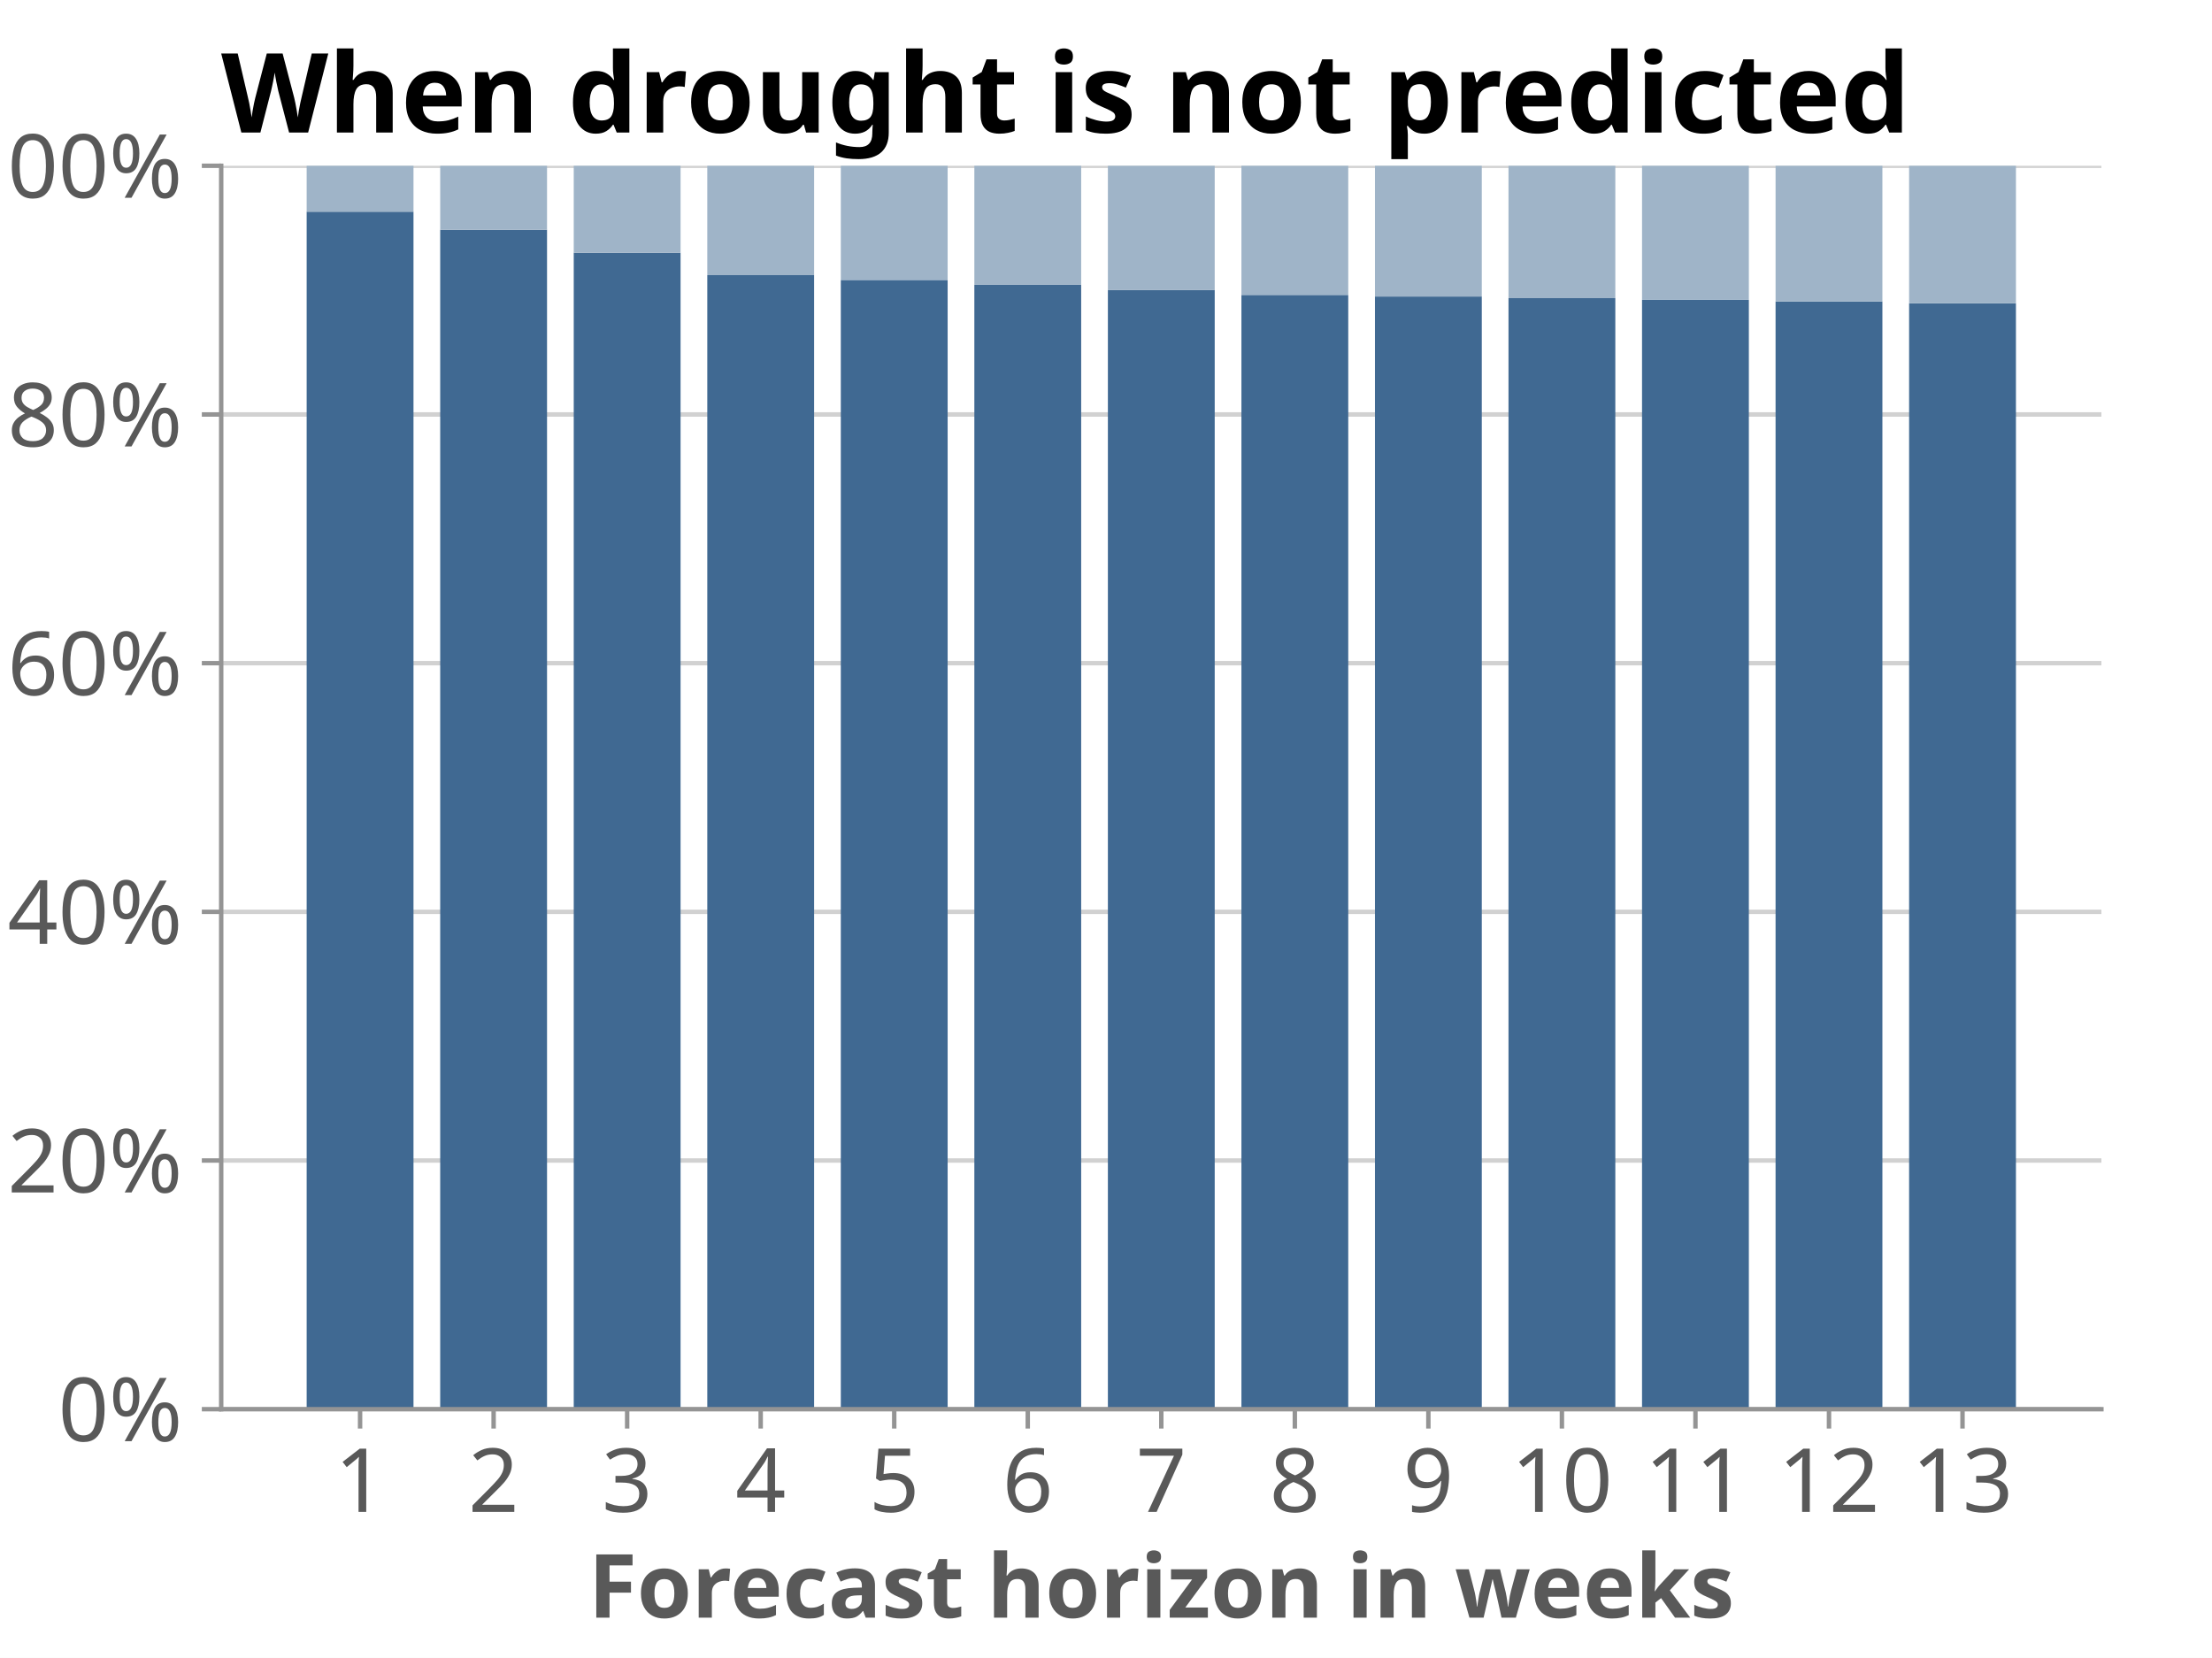
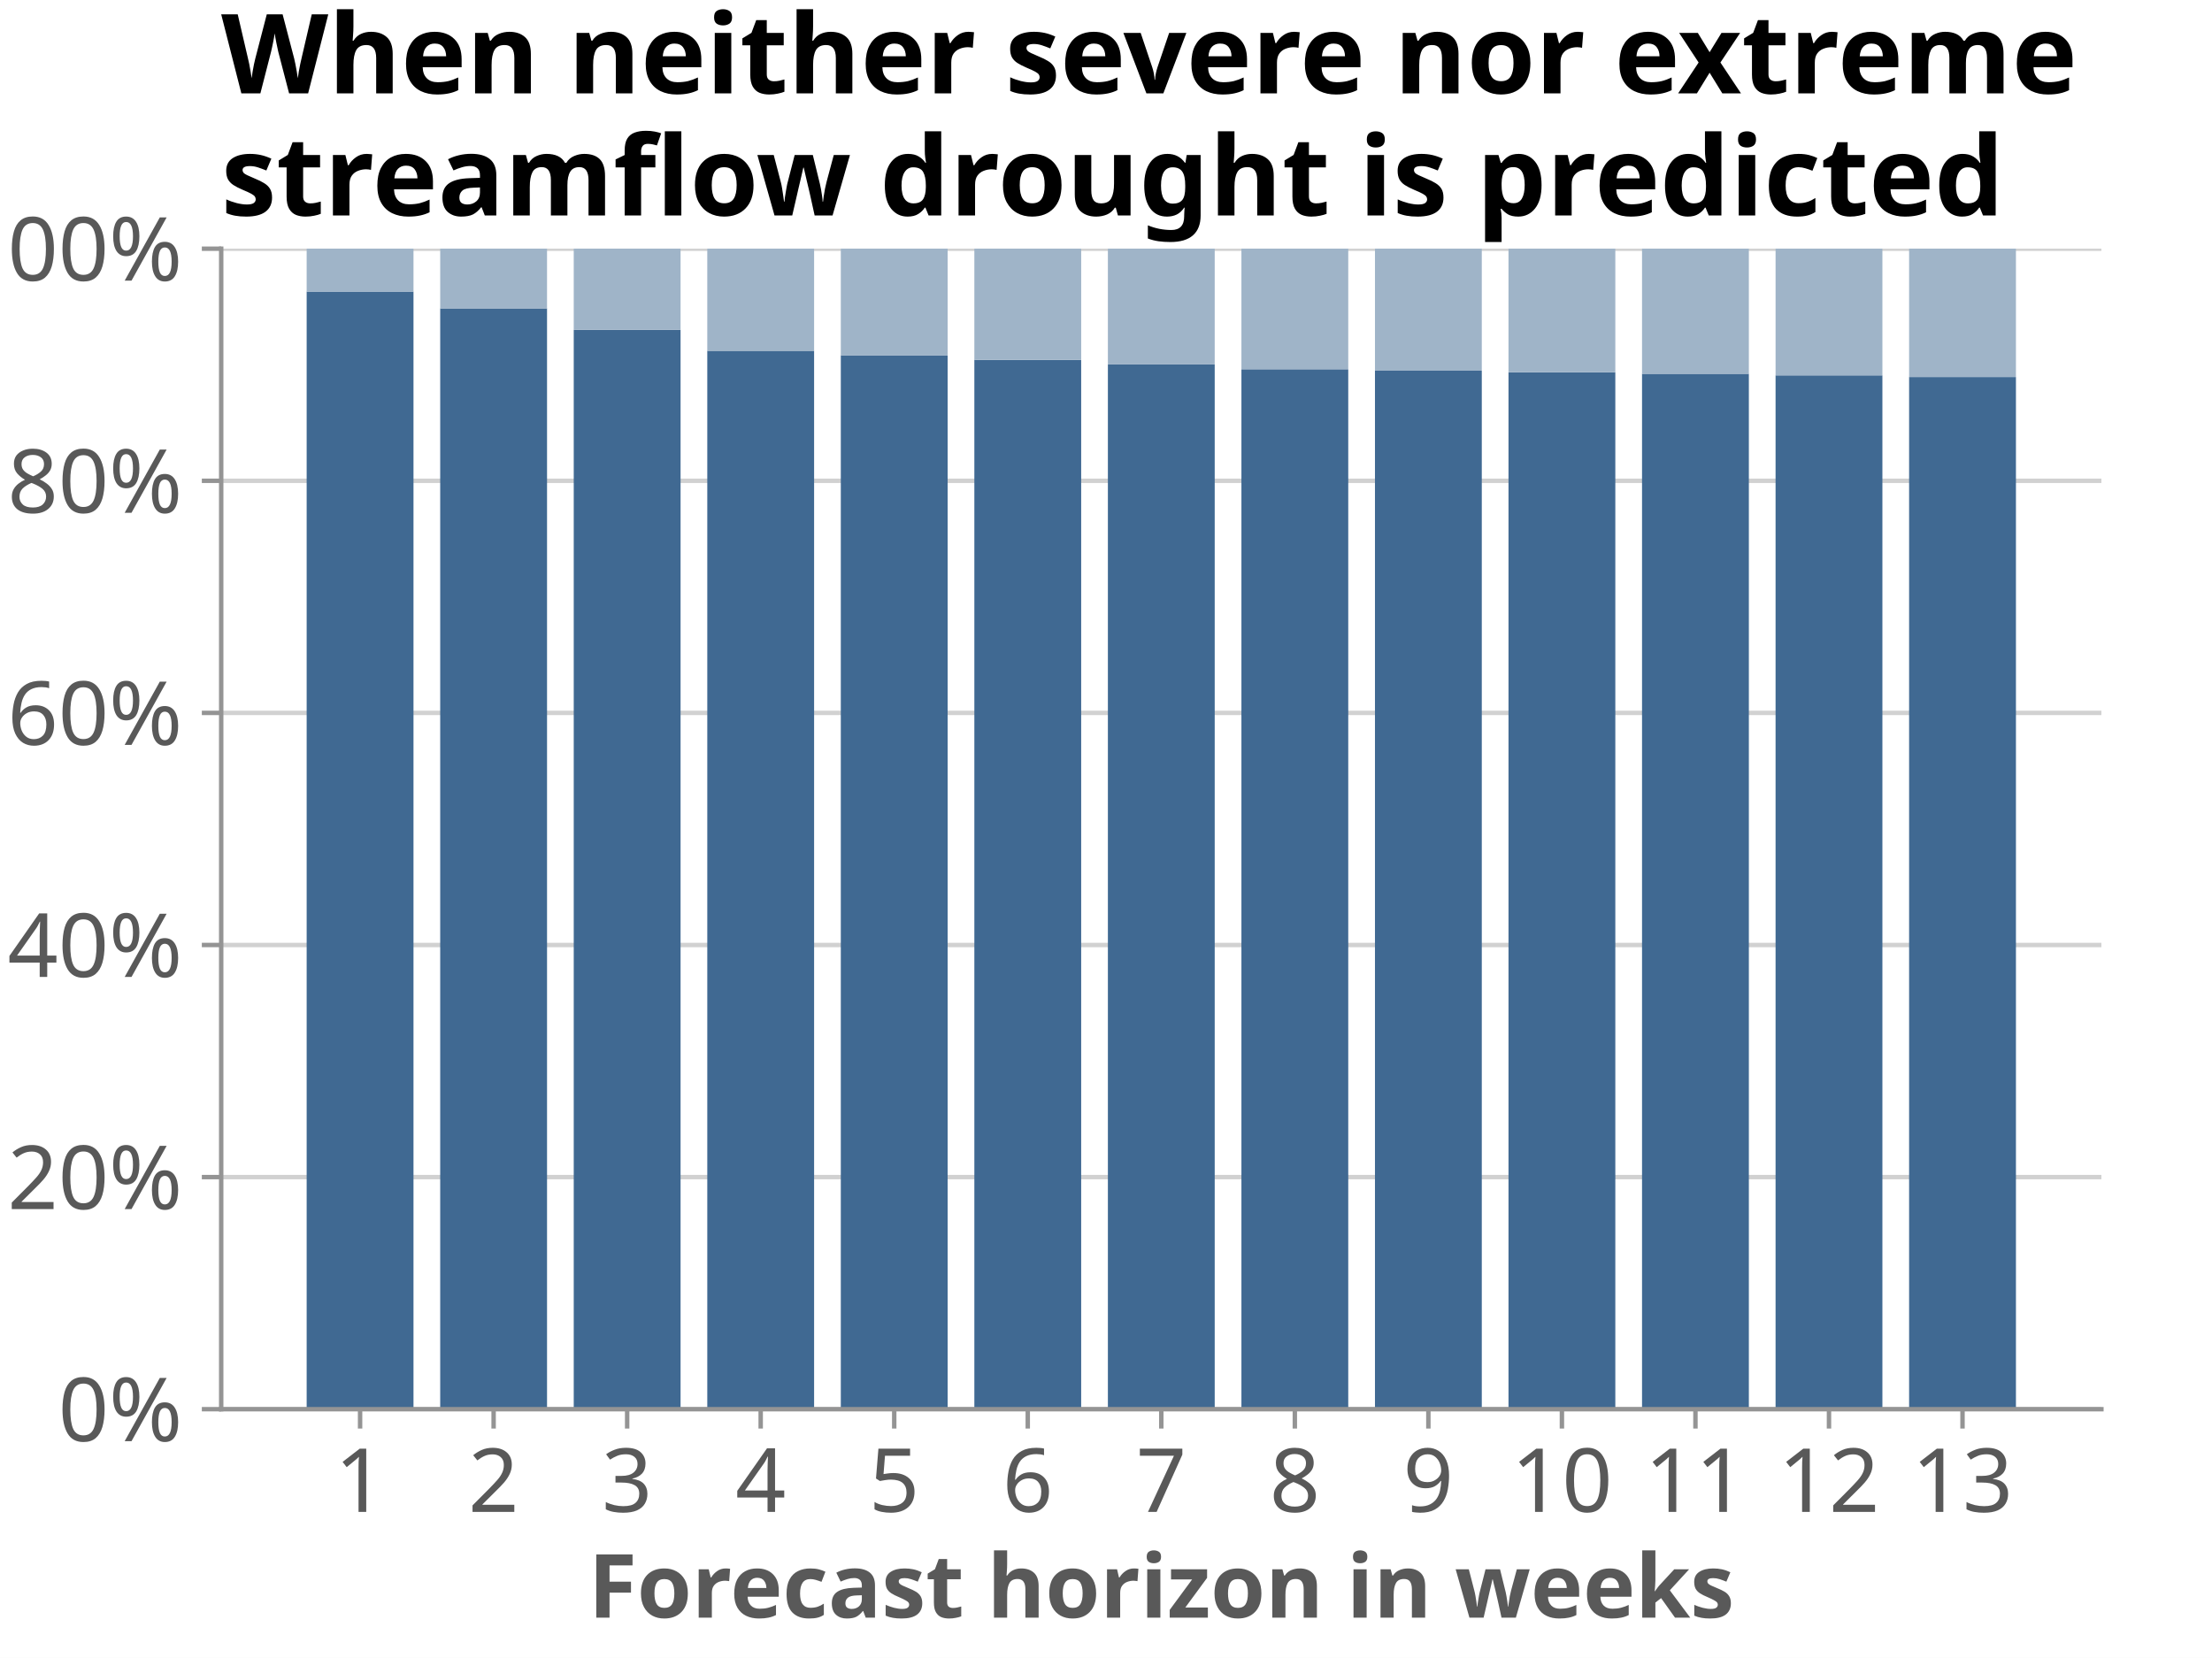
<svg xmlns="http://www.w3.org/2000/svg" xmlns:xlink="http://www.w3.org/1999/xlink" width="399.6px" height="299.52px" viewBox="0 0 399.6 299.52" version="1.1">
  <defs>
    <style type="text/css">*{stroke-linejoin: round; stroke-linecap: butt}</style>
  </defs>
  <g id="figure-forecast_truefalse_summary-nd">
    <g id="patch_1">
      <path d="M 0 299.52  L 399.6 299.52  L 399.6 0  L 0 0  z " style="fill: #ffffff" />
    </g>
    <g id="axis-forecast_truefalse_summary-nd">
      <g id="patch_2">
-         <path d="M 39.96 254.592  L 379.62 254.592  L 379.62 29.952  L 39.96 29.952  z " style="fill: #ffffff" />
+         <path d="M 39.96 254.592  L 379.62 254.592  L 379.62 44.928  L 39.96 44.928  z " style="fill: #ffffff" />
      </g>
      <g id="matplotlib.axis_1">
        <g id="xtick_1">
          <g id="line2d_1">
            <defs>
-               <path id="m35c61056da" d="M 0 0  L 0 3.5  " style="stroke: #949494; stroke-width: 0.8" />
+               <path id="mbf8a06326e" d="M 0 0  L 0 3.5  " style="stroke: #949494; stroke-width: 0.8" />
            </defs>
            <g>
-               <use xlink:href="#m35c61056da" x="65.049" y="254.592" style="fill: #949494; stroke: #949494; stroke-width: 0.8" />
+               <use xlink:href="#mbf8a06326e" x="65.049" y="254.592" style="fill: #949494; stroke: #949494; stroke-width: 0.8" />
            </g>
          </g>
          <g id="text_1">
            <text style="font-weight: 300; font-size: 16px; font-family: 'Source Sans 3', sans-serif; text-anchor: middle; fill: #595959" x="65.049" y="273.144" transform="rotate(-0 65.04852 273.1445)">1</text>
          </g>
        </g>
        <g id="xtick_2">
          <g id="line2d_2">
            <g>
-               <use xlink:href="#m35c61056da" x="89.172" y="254.592" style="fill: #949494; stroke: #949494; stroke-width: 0.8" />
+               <use xlink:href="#mbf8a06326e" x="89.172" y="254.592" style="fill: #949494; stroke: #949494; stroke-width: 0.8" />
            </g>
          </g>
          <g id="text_2">
            <text style="font-weight: 300; font-size: 16px; font-family: 'Source Sans 3', sans-serif; text-anchor: middle; fill: #595959" x="89.172" y="273.144" transform="rotate(-0 89.1721 273.1445)">2</text>
          </g>
        </g>
        <g id="xtick_3">
          <g id="line2d_3">
            <g>
-               <use xlink:href="#m35c61056da" x="113.296" y="254.592" style="fill: #949494; stroke: #949494; stroke-width: 0.8" />
+               <use xlink:href="#mbf8a06326e" x="113.296" y="254.592" style="fill: #949494; stroke: #949494; stroke-width: 0.8" />
            </g>
          </g>
          <g id="text_3">
            <text style="font-weight: 300; font-size: 16px; font-family: 'Source Sans 3', sans-serif; text-anchor: middle; fill: #595959" x="113.296" y="273.144" transform="rotate(-0 113.2957 273.1445)">3</text>
          </g>
        </g>
        <g id="xtick_4">
          <g id="line2d_4">
            <g>
-               <use xlink:href="#m35c61056da" x="137.419" y="254.592" style="fill: #949494; stroke: #949494; stroke-width: 0.8" />
+               <use xlink:href="#mbf8a06326e" x="137.419" y="254.592" style="fill: #949494; stroke: #949494; stroke-width: 0.8" />
            </g>
          </g>
          <g id="text_4">
            <text style="font-weight: 300; font-size: 16px; font-family: 'Source Sans 3', sans-serif; text-anchor: middle; fill: #595959" x="137.419" y="273.144" transform="rotate(-0 137.4193 273.1445)">4</text>
          </g>
        </g>
        <g id="xtick_5">
          <g id="line2d_5">
            <g>
-               <use xlink:href="#m35c61056da" x="161.543" y="254.592" style="fill: #949494; stroke: #949494; stroke-width: 0.8" />
+               <use xlink:href="#mbf8a06326e" x="161.543" y="254.592" style="fill: #949494; stroke: #949494; stroke-width: 0.8" />
            </g>
          </g>
          <g id="text_5">
            <text style="font-weight: 300; font-size: 16px; font-family: 'Source Sans 3', sans-serif; text-anchor: middle; fill: #595959" x="161.543" y="273.144" transform="rotate(-0 161.5428 273.1445)">5</text>
          </g>
        </g>
        <g id="xtick_6">
          <g id="line2d_6">
            <g>
-               <use xlink:href="#m35c61056da" x="185.666" y="254.592" style="fill: #949494; stroke: #949494; stroke-width: 0.8" />
+               <use xlink:href="#mbf8a06326e" x="185.666" y="254.592" style="fill: #949494; stroke: #949494; stroke-width: 0.8" />
            </g>
          </g>
          <g id="text_6">
            <text style="font-weight: 300; font-size: 16px; font-family: 'Source Sans 3', sans-serif; text-anchor: middle; fill: #595959" x="185.666" y="273.144" transform="rotate(-0 185.6664 273.1445)">6</text>
          </g>
        </g>
        <g id="xtick_7">
          <g id="line2d_7">
            <g>
-               <use xlink:href="#m35c61056da" x="209.79" y="254.592" style="fill: #949494; stroke: #949494; stroke-width: 0.8" />
+               <use xlink:href="#mbf8a06326e" x="209.79" y="254.592" style="fill: #949494; stroke: #949494; stroke-width: 0.8" />
            </g>
          </g>
          <g id="text_7">
            <text style="font-weight: 300; font-size: 16px; font-family: 'Source Sans 3', sans-serif; text-anchor: middle; fill: #595959" x="209.79" y="273.144" transform="rotate(-0 209.79 273.1445)">7</text>
          </g>
        </g>
        <g id="xtick_8">
          <g id="line2d_8">
            <g>
-               <use xlink:href="#m35c61056da" x="233.914" y="254.592" style="fill: #949494; stroke: #949494; stroke-width: 0.8" />
+               <use xlink:href="#mbf8a06326e" x="233.914" y="254.592" style="fill: #949494; stroke: #949494; stroke-width: 0.8" />
            </g>
          </g>
          <g id="text_8">
            <text style="font-weight: 300; font-size: 16px; font-family: 'Source Sans 3', sans-serif; text-anchor: middle; fill: #595959" x="233.914" y="273.144" transform="rotate(-0 233.9136 273.1445)">8</text>
          </g>
        </g>
        <g id="xtick_9">
          <g id="line2d_9">
            <g>
-               <use xlink:href="#m35c61056da" x="258.037" y="254.592" style="fill: #949494; stroke: #949494; stroke-width: 0.8" />
+               <use xlink:href="#mbf8a06326e" x="258.037" y="254.592" style="fill: #949494; stroke: #949494; stroke-width: 0.8" />
            </g>
          </g>
          <g id="text_9">
            <text style="font-weight: 300; font-size: 16px; font-family: 'Source Sans 3', sans-serif; text-anchor: middle; fill: #595959" x="258.037" y="273.144" transform="rotate(-0 258.0372 273.1445)">9</text>
          </g>
        </g>
        <g id="xtick_10">
          <g id="line2d_10">
            <g>
-               <use xlink:href="#m35c61056da" x="282.161" y="254.592" style="fill: #949494; stroke: #949494; stroke-width: 0.8" />
+               <use xlink:href="#mbf8a06326e" x="282.161" y="254.592" style="fill: #949494; stroke: #949494; stroke-width: 0.8" />
            </g>
          </g>
          <g id="text_10">
            <text style="font-weight: 300; font-size: 16px; font-family: 'Source Sans 3', sans-serif; text-anchor: middle; fill: #595959" x="282.161" y="273.144" transform="rotate(-0 282.1607 273.1445)">10</text>
          </g>
        </g>
        <g id="xtick_11">
          <g id="line2d_11">
            <g>
-               <use xlink:href="#m35c61056da" x="306.284" y="254.592" style="fill: #949494; stroke: #949494; stroke-width: 0.8" />
+               <use xlink:href="#mbf8a06326e" x="306.284" y="254.592" style="fill: #949494; stroke: #949494; stroke-width: 0.8" />
            </g>
          </g>
          <g id="text_11">
            <text style="font-weight: 300; font-size: 16px; font-family: 'Source Sans 3', sans-serif; text-anchor: middle; fill: #595959" x="306.284" y="273.144" transform="rotate(-0 306.2843 273.1445)">11</text>
          </g>
        </g>
        <g id="xtick_12">
          <g id="line2d_12">
            <g>
-               <use xlink:href="#m35c61056da" x="330.408" y="254.592" style="fill: #949494; stroke: #949494; stroke-width: 0.8" />
+               <use xlink:href="#mbf8a06326e" x="330.408" y="254.592" style="fill: #949494; stroke: #949494; stroke-width: 0.8" />
            </g>
          </g>
          <g id="text_12">
            <text style="font-weight: 300; font-size: 16px; font-family: 'Source Sans 3', sans-serif; text-anchor: middle; fill: #595959" x="330.408" y="273.144" transform="rotate(-0 330.4079 273.1445)">12</text>
          </g>
        </g>
        <g id="xtick_13">
          <g id="line2d_13">
            <g>
-               <use xlink:href="#m35c61056da" x="354.531" y="254.592" style="fill: #949494; stroke: #949494; stroke-width: 0.8" />
+               <use xlink:href="#mbf8a06326e" x="354.531" y="254.592" style="fill: #949494; stroke: #949494; stroke-width: 0.8" />
            </g>
          </g>
          <g id="text_13">
            <text style="font-weight: 300; font-size: 16px; font-family: 'Source Sans 3', sans-serif; text-anchor: middle; fill: #595959" x="354.531" y="273.144" transform="rotate(-0 354.5315 273.1445)">13</text>
          </g>
        </g>
        <g id="text_14">
          <text style="font-weight: 600; font-size: 16px; font-family: 'Source Sans 3', sans-serif; text-anchor: middle; fill: #595959" x="209.79" y="292.25" transform="rotate(-0 209.79 292.2495)">Forecast horizon in weeks</text>
        </g>
      </g>
      <g id="matplotlib.axis_2">
        <g id="ytick_1">
          <g id="line2d_14">
-             <path d="M 39.96 254.592  L 379.62 254.592  " clip-path="url(#p89fc4e0c0d)" style="fill: none; stroke: #d1d1d1; stroke-width: 0.8; stroke-linecap: square" />
+             <path d="M 39.96 254.592  L 379.62 254.592  " clip-path="url(#p2202fa81f9)" style="fill: none; stroke: #d1d1d1; stroke-width: 0.8; stroke-linecap: square" />
          </g>
          <g id="line2d_15">
            <defs>
-               <path id="m1196571e12" d="M 0 0  L -3.5 0  " style="stroke: #949494; stroke-width: 0.8" />
+               <path id="m22fc33d972" d="M 0 0  L -3.5 0  " style="stroke: #949494; stroke-width: 0.8" />
            </defs>
            <g>
-               <use xlink:href="#m1196571e12" x="39.96" y="254.592" style="fill: #949494; stroke: #949494; stroke-width: 0.8" />
+               <use xlink:href="#m22fc33d972" x="39.96" y="254.592" style="fill: #949494; stroke: #949494; stroke-width: 0.8" />
            </g>
          </g>
          <g id="text_15">
            <text style="font-weight: 300; font-size: 16px; font-family: 'Source Sans 3', sans-serif; text-anchor: end; fill: #595959" x="32.96" y="260.368" transform="rotate(-0 32.96 260.3682)">0%</text>
          </g>
        </g>
        <g id="ytick_2">
          <g id="line2d_16">
-             <path d="M 39.96 209.664  L 379.62 209.664  " clip-path="url(#p89fc4e0c0d)" style="fill: none; stroke: #d1d1d1; stroke-width: 0.8; stroke-linecap: square" />
+             <path d="M 39.96 212.659  L 379.62 212.659  " clip-path="url(#p2202fa81f9)" style="fill: none; stroke: #d1d1d1; stroke-width: 0.8; stroke-linecap: square" />
          </g>
          <g id="line2d_17">
            <g>
-               <use xlink:href="#m1196571e12" x="39.96" y="209.664" style="fill: #949494; stroke: #949494; stroke-width: 0.8" />
+               <use xlink:href="#m22fc33d972" x="39.96" y="212.659" style="fill: #949494; stroke: #949494; stroke-width: 0.8" />
            </g>
          </g>
          <g id="text_16">
-             <text style="font-weight: 300; font-size: 16px; font-family: 'Source Sans 3', sans-serif; text-anchor: end; fill: #595959" x="32.96" y="215.44" transform="rotate(-0 32.96 215.4402)">20%</text>
+             <text style="font-weight: 300; font-size: 16px; font-family: 'Source Sans 3', sans-serif; text-anchor: end; fill: #595959" x="32.96" y="218.435" transform="rotate(-0 32.96 218.4355)">20%</text>
          </g>
        </g>
        <g id="ytick_3">
          <g id="line2d_18">
-             <path d="M 39.96 164.736  L 379.62 164.736  " clip-path="url(#p89fc4e0c0d)" style="fill: none; stroke: #d1d1d1; stroke-width: 0.8; stroke-linecap: square" />
+             <path d="M 39.96 170.726  L 379.62 170.726  " clip-path="url(#p2202fa81f9)" style="fill: none; stroke: #d1d1d1; stroke-width: 0.8; stroke-linecap: square" />
          </g>
          <g id="line2d_19">
            <g>
-               <use xlink:href="#m1196571e12" x="39.96" y="164.736" style="fill: #949494; stroke: #949494; stroke-width: 0.8" />
+               <use xlink:href="#m22fc33d972" x="39.96" y="170.726" style="fill: #949494; stroke: #949494; stroke-width: 0.8" />
            </g>
          </g>
          <g id="text_17">
-             <text style="font-weight: 300; font-size: 16px; font-family: 'Source Sans 3', sans-serif; text-anchor: end; fill: #595959" x="32.96" y="170.512" transform="rotate(-0 32.96 170.5122)">40%</text>
+             <text style="font-weight: 300; font-size: 16px; font-family: 'Source Sans 3', sans-serif; text-anchor: end; fill: #595959" x="32.96" y="176.503" transform="rotate(-0 32.96 176.5026)">40%</text>
          </g>
        </g>
        <g id="ytick_4">
          <g id="line2d_20">
-             <path d="M 39.96 119.808  L 379.62 119.808  " clip-path="url(#p89fc4e0c0d)" style="fill: none; stroke: #d1d1d1; stroke-width: 0.8; stroke-linecap: square" />
+             <path d="M 39.96 128.794  L 379.62 128.794  " clip-path="url(#p2202fa81f9)" style="fill: none; stroke: #d1d1d1; stroke-width: 0.8; stroke-linecap: square" />
          </g>
          <g id="line2d_21">
            <g>
-               <use xlink:href="#m1196571e12" x="39.96" y="119.808" style="fill: #949494; stroke: #949494; stroke-width: 0.8" />
+               <use xlink:href="#m22fc33d972" x="39.96" y="128.794" style="fill: #949494; stroke: #949494; stroke-width: 0.8" />
            </g>
          </g>
          <g id="text_18">
-             <text style="font-weight: 300; font-size: 16px; font-family: 'Source Sans 3', sans-serif; text-anchor: end; fill: #595959" x="32.96" y="125.584" transform="rotate(-0 32.96 125.5842)">60%</text>
+             <text style="font-weight: 300; font-size: 16px; font-family: 'Source Sans 3', sans-serif; text-anchor: end; fill: #595959" x="32.96" y="134.57" transform="rotate(-0 32.96 134.5699)">60%</text>
          </g>
        </g>
        <g id="ytick_5">
          <g id="line2d_22">
-             <path d="M 39.96 74.88  L 379.62 74.88  " clip-path="url(#p89fc4e0c0d)" style="fill: none; stroke: #d1d1d1; stroke-width: 0.8; stroke-linecap: square" />
+             <path d="M 39.96 86.861  L 379.62 86.861  " clip-path="url(#p2202fa81f9)" style="fill: none; stroke: #d1d1d1; stroke-width: 0.8; stroke-linecap: square" />
          </g>
          <g id="line2d_23">
            <g>
-               <use xlink:href="#m1196571e12" x="39.96" y="74.88" style="fill: #949494; stroke: #949494; stroke-width: 0.8" />
+               <use xlink:href="#m22fc33d972" x="39.96" y="86.861" style="fill: #949494; stroke: #949494; stroke-width: 0.8" />
            </g>
          </g>
          <g id="text_19">
-             <text style="font-weight: 300; font-size: 16px; font-family: 'Source Sans 3', sans-serif; text-anchor: end; fill: #595959" x="32.96" y="80.656" transform="rotate(-0 32.96 80.65625)">80%</text>
+             <text style="font-weight: 300; font-size: 16px; font-family: 'Source Sans 3', sans-serif; text-anchor: end; fill: #595959" x="32.96" y="92.637" transform="rotate(-0 32.96 92.63705)">80%</text>
          </g>
        </g>
        <g id="ytick_6">
          <g id="line2d_24">
-             <path d="M 39.96 29.952  L 379.62 29.952  " clip-path="url(#p89fc4e0c0d)" style="fill: none; stroke: #d1d1d1; stroke-width: 0.8; stroke-linecap: square" />
+             <path d="M 39.96 44.928  L 379.62 44.928  " clip-path="url(#p2202fa81f9)" style="fill: none; stroke: #d1d1d1; stroke-width: 0.8; stroke-linecap: square" />
          </g>
          <g id="line2d_25">
            <g>
-               <use xlink:href="#m1196571e12" x="39.96" y="29.952" style="fill: #949494; stroke: #949494; stroke-width: 0.8" />
+               <use xlink:href="#m22fc33d972" x="39.96" y="44.928" style="fill: #949494; stroke: #949494; stroke-width: 0.8" />
            </g>
          </g>
          <g id="text_20">
-             <text style="font-weight: 300; font-size: 16px; font-family: 'Source Sans 3', sans-serif; text-anchor: end; fill: #595959" x="32.96" y="35.728" transform="rotate(-0 32.96 35.72825)">100%</text>
+             <text style="font-weight: 300; font-size: 16px; font-family: 'Source Sans 3', sans-serif; text-anchor: end; fill: #595959" x="32.96" y="50.704" transform="rotate(-0 32.96 50.70425)">100%</text>
          </g>
        </g>
      </g>
      <g id="FillBetweenPolyCollection_1">
-         <path d="M 55.399 254.592  L 55.399 38.248  L 74.698 38.248  L 74.698 254.592  L 74.698 254.592  L 55.399 254.592  z " clip-path="url(#p89fc4e0c0d)" style="fill: #406992" />
+         <path d="M 55.399 254.592  L 55.399 52.671  L 74.698 52.671  L 74.698 254.592  L 74.698 254.592  L 55.399 254.592  z " clip-path="url(#p2202fa81f9)" style="fill: #406992" />
      </g>
      <g id="FillBetweenPolyCollection_2">
-         <path d="M 55.399 29.952  L 55.399 38.248  L 74.698 38.248  L 74.698 29.952  L 74.698 29.952  L 55.399 29.952  z " clip-path="url(#p89fc4e0c0d)" style="fill: #9fb4c8" />
+         <path d="M 55.399 44.928  L 55.399 52.671  L 74.698 52.671  L 74.698 44.928  L 74.698 44.928  L 55.399 44.928  z " clip-path="url(#p2202fa81f9)" style="fill: #9fb4c8" />
      </g>
      <g id="FillBetweenPolyCollection_3">
-         <path d="M 79.523 254.592  L 79.523 41.503  L 98.822 41.503  L 98.822 254.592  L 98.822 254.592  L 79.523 254.592  z " clip-path="url(#p89fc4e0c0d)" style="fill: #406992" />
+         <path d="M 79.523 254.592  L 79.523 55.709  L 98.822 55.709  L 98.822 254.592  L 98.822 254.592  L 79.523 254.592  z " clip-path="url(#p2202fa81f9)" style="fill: #406992" />
      </g>
      <g id="FillBetweenPolyCollection_4">
-         <path d="M 79.523 29.952  L 79.523 41.503  L 98.822 41.503  L 98.822 29.952  L 98.822 29.952  L 79.523 29.952  z " clip-path="url(#p89fc4e0c0d)" style="fill: #9fb4c8" />
+         <path d="M 79.523 44.928  L 79.523 55.709  L 98.822 55.709  L 98.822 44.928  L 98.822 44.928  L 79.523 44.928  z " clip-path="url(#p2202fa81f9)" style="fill: #9fb4c8" />
      </g>
      <g id="FillBetweenPolyCollection_5">
-         <path d="M 103.646 254.592  L 103.646 45.666  L 122.945 45.666  L 122.945 254.592  L 122.945 254.592  L 103.646 254.592  z " clip-path="url(#p89fc4e0c0d)" style="fill: #406992" />
+         <path d="M 103.646 254.592  L 103.646 59.594  L 122.945 59.594  L 122.945 254.592  L 122.945 254.592  L 103.646 254.592  z " clip-path="url(#p2202fa81f9)" style="fill: #406992" />
      </g>
      <g id="FillBetweenPolyCollection_6">
-         <path d="M 103.646 29.952  L 103.646 45.666  L 122.945 45.666  L 122.945 29.952  L 122.945 29.952  L 103.646 29.952  z " clip-path="url(#p89fc4e0c0d)" style="fill: #9fb4c8" />
+         <path d="M 103.646 44.928  L 103.646 59.594  L 122.945 59.594  L 122.945 44.928  L 122.945 44.928  L 103.646 44.928  z " clip-path="url(#p2202fa81f9)" style="fill: #9fb4c8" />
      </g>
      <g id="FillBetweenPolyCollection_7">
-         <path d="M 127.77 254.592  L 127.77 49.708  L 147.069 49.708  L 147.069 254.592  L 147.069 254.592  L 127.77 254.592  z " clip-path="url(#p89fc4e0c0d)" style="fill: #406992" />
+         <path d="M 127.77 254.592  L 127.77 63.367  L 147.069 63.367  L 147.069 254.592  L 147.069 254.592  L 127.77 254.592  z " clip-path="url(#p2202fa81f9)" style="fill: #406992" />
      </g>
      <g id="FillBetweenPolyCollection_8">
-         <path d="M 127.77 29.952  L 127.77 49.708  L 147.069 49.708  L 147.069 29.952  L 147.069 29.952  L 127.77 29.952  z " clip-path="url(#p89fc4e0c0d)" style="fill: #9fb4c8" />
+         <path d="M 127.77 44.928  L 127.77 63.367  L 147.069 63.367  L 147.069 44.928  L 147.069 44.928  L 127.77 44.928  z " clip-path="url(#p2202fa81f9)" style="fill: #9fb4c8" />
      </g>
      <g id="FillBetweenPolyCollection_9">
-         <path d="M 151.893 254.592  L 151.893 50.575  L 171.192 50.575  L 171.192 254.592  L 171.192 254.592  L 151.893 254.592  z " clip-path="url(#p89fc4e0c0d)" style="fill: #406992" />
+         <path d="M 151.893 254.592  L 151.893 64.176  L 171.192 64.176  L 171.192 254.592  L 171.192 254.592  L 151.893 254.592  z " clip-path="url(#p2202fa81f9)" style="fill: #406992" />
      </g>
      <g id="FillBetweenPolyCollection_10">
-         <path d="M 151.893 29.952  L 151.893 50.575  L 171.192 50.575  L 171.192 29.952  L 171.192 29.952  L 151.893 29.952  z " clip-path="url(#p89fc4e0c0d)" style="fill: #9fb4c8" />
+         <path d="M 151.893 44.928  L 151.893 64.176  L 171.192 64.176  L 171.192 44.928  L 171.192 44.928  L 151.893 44.928  z " clip-path="url(#p2202fa81f9)" style="fill: #9fb4c8" />
      </g>
      <g id="FillBetweenPolyCollection_11">
-         <path d="M 176.017 254.592  L 176.017 51.459  L 195.316 51.459  L 195.316 254.592  L 195.316 254.592  L 176.017 254.592  z " clip-path="url(#p89fc4e0c0d)" style="fill: #406992" />
+         <path d="M 176.017 254.592  L 176.017 65.001  L 195.316 65.001  L 195.316 254.592  L 195.316 254.592  L 176.017 254.592  z " clip-path="url(#p2202fa81f9)" style="fill: #406992" />
      </g>
      <g id="FillBetweenPolyCollection_12">
-         <path d="M 176.017 29.952  L 176.017 51.459  L 195.316 51.459  L 195.316 29.952  L 195.316 29.952  L 176.017 29.952  z " clip-path="url(#p89fc4e0c0d)" style="fill: #9fb4c8" />
+         <path d="M 176.017 44.928  L 176.017 65.001  L 195.316 65.001  L 195.316 44.928  L 195.316 44.928  L 176.017 44.928  z " clip-path="url(#p2202fa81f9)" style="fill: #9fb4c8" />
      </g>
      <g id="FillBetweenPolyCollection_13">
-         <path d="M 200.141 254.592  L 200.141 52.361  L 219.439 52.361  L 219.439 254.592  L 219.439 254.592  L 200.141 254.592  z " clip-path="url(#p89fc4e0c0d)" style="fill: #406992" />
+         <path d="M 200.141 254.592  L 200.141 65.843  L 219.439 65.843  L 219.439 254.592  L 219.439 254.592  L 200.141 254.592  z " clip-path="url(#p2202fa81f9)" style="fill: #406992" />
      </g>
      <g id="FillBetweenPolyCollection_14">
-         <path d="M 200.141 29.952  L 200.141 52.361  L 219.439 52.361  L 219.439 29.952  L 219.439 29.952  L 200.141 29.952  z " clip-path="url(#p89fc4e0c0d)" style="fill: #9fb4c8" />
+         <path d="M 200.141 44.928  L 200.141 65.843  L 219.439 65.843  L 219.439 44.928  L 219.439 44.928  L 200.141 44.928  z " clip-path="url(#p2202fa81f9)" style="fill: #9fb4c8" />
      </g>
      <g id="FillBetweenPolyCollection_15">
-         <path d="M 224.264 254.592  L 224.264 53.281  L 243.563 53.281  L 243.563 254.592  L 243.563 254.592  L 224.264 254.592  z " clip-path="url(#p89fc4e0c0d)" style="fill: #406992" />
+         <path d="M 224.264 254.592  L 224.264 66.702  L 243.563 66.702  L 243.563 254.592  L 243.563 254.592  L 224.264 254.592  z " clip-path="url(#p2202fa81f9)" style="fill: #406992" />
      </g>
      <g id="FillBetweenPolyCollection_16">
-         <path d="M 224.264 29.952  L 224.264 53.281  L 243.563 53.281  L 243.563 29.952  L 243.563 29.952  L 224.264 29.952  z " clip-path="url(#p89fc4e0c0d)" style="fill: #9fb4c8" />
+         <path d="M 224.264 44.928  L 224.264 66.702  L 243.563 66.702  L 243.563 44.928  L 243.563 44.928  L 224.264 44.928  z " clip-path="url(#p2202fa81f9)" style="fill: #9fb4c8" />
      </g>
      <g id="FillBetweenPolyCollection_17">
-         <path d="M 248.388 254.592  L 248.388 53.572  L 267.687 53.572  L 267.687 254.592  L 267.687 254.592  L 248.388 254.592  z " clip-path="url(#p89fc4e0c0d)" style="fill: #406992" />
+         <path d="M 248.388 254.592  L 248.388 66.974  L 267.687 66.974  L 267.687 254.592  L 267.687 254.592  L 248.388 254.592  z " clip-path="url(#p2202fa81f9)" style="fill: #406992" />
      </g>
      <g id="FillBetweenPolyCollection_18">
-         <path d="M 248.388 29.952  L 248.388 53.572  L 267.687 53.572  L 267.687 29.952  L 267.687 29.952  L 248.388 29.952  z " clip-path="url(#p89fc4e0c0d)" style="fill: #9fb4c8" />
+         <path d="M 248.388 44.928  L 248.388 66.974  L 267.687 66.974  L 267.687 44.928  L 267.687 44.928  L 248.388 44.928  z " clip-path="url(#p2202fa81f9)" style="fill: #9fb4c8" />
      </g>
      <g id="FillBetweenPolyCollection_19">
-         <path d="M 272.511 254.592  L 272.511 53.868  L 291.81 53.868  L 291.81 254.592  L 291.81 254.592  L 272.511 254.592  z " clip-path="url(#p89fc4e0c0d)" style="fill: #406992" />
+         <path d="M 272.511 254.592  L 272.511 67.25  L 291.81 67.25  L 291.81 254.592  L 291.81 254.592  L 272.511 254.592  z " clip-path="url(#p2202fa81f9)" style="fill: #406992" />
      </g>
      <g id="FillBetweenPolyCollection_20">
-         <path d="M 272.511 29.952  L 272.511 53.868  L 291.81 53.868  L 291.81 29.952  L 291.81 29.952  L 272.511 29.952  z " clip-path="url(#p89fc4e0c0d)" style="fill: #9fb4c8" />
+         <path d="M 272.511 44.928  L 272.511 67.25  L 291.81 67.25  L 291.81 44.928  L 291.81 44.928  L 272.511 44.928  z " clip-path="url(#p2202fa81f9)" style="fill: #9fb4c8" />
      </g>
      <g id="FillBetweenPolyCollection_21">
-         <path d="M 296.635 254.592  L 296.635 54.17  L 315.934 54.17  L 315.934 254.592  L 315.934 254.592  L 296.635 254.592  z " clip-path="url(#p89fc4e0c0d)" style="fill: #406992" />
+         <path d="M 296.635 254.592  L 296.635 67.531  L 315.934 67.531  L 315.934 254.592  L 315.934 254.592  L 296.635 254.592  z " clip-path="url(#p2202fa81f9)" style="fill: #406992" />
      </g>
      <g id="FillBetweenPolyCollection_22">
-         <path d="M 296.635 29.952  L 296.635 54.17  L 315.934 54.17  L 315.934 29.952  L 315.934 29.952  L 296.635 29.952  z " clip-path="url(#p89fc4e0c0d)" style="fill: #9fb4c8" />
+         <path d="M 296.635 44.928  L 296.635 67.531  L 315.934 67.531  L 315.934 44.928  L 315.934 44.928  L 296.635 44.928  z " clip-path="url(#p2202fa81f9)" style="fill: #9fb4c8" />
      </g>
      <g id="FillBetweenPolyCollection_23">
-         <path d="M 320.758 254.592  L 320.758 54.476  L 340.057 54.476  L 340.057 254.592  L 340.057 254.592  L 320.758 254.592  z " clip-path="url(#p89fc4e0c0d)" style="fill: #406992" />
+         <path d="M 320.758 254.592  L 320.758 67.817  L 340.057 67.817  L 340.057 254.592  L 340.057 254.592  L 320.758 254.592  z " clip-path="url(#p2202fa81f9)" style="fill: #406992" />
      </g>
      <g id="FillBetweenPolyCollection_24">
-         <path d="M 320.758 29.952  L 320.758 54.476  L 340.057 54.476  L 340.057 29.952  L 340.057 29.952  L 320.758 29.952  z " clip-path="url(#p89fc4e0c0d)" style="fill: #9fb4c8" />
+         <path d="M 320.758 44.928  L 320.758 67.817  L 340.057 67.817  L 340.057 44.928  L 340.057 44.928  L 320.758 44.928  z " clip-path="url(#p2202fa81f9)" style="fill: #9fb4c8" />
      </g>
      <g id="FillBetweenPolyCollection_25">
-         <path d="M 344.882 254.592  L 344.882 54.788  L 364.181 54.788  L 364.181 254.592  L 364.181 254.592  L 344.882 254.592  z " clip-path="url(#p89fc4e0c0d)" style="fill: #406992" />
+         <path d="M 344.882 254.592  L 344.882 68.108  L 364.181 68.108  L 364.181 254.592  L 364.181 254.592  L 344.882 254.592  z " clip-path="url(#p2202fa81f9)" style="fill: #406992" />
      </g>
      <g id="FillBetweenPolyCollection_26">
-         <path d="M 344.882 29.952  L 344.882 54.788  L 364.181 54.788  L 364.181 29.952  L 364.181 29.952  L 344.882 29.952  z " clip-path="url(#p89fc4e0c0d)" style="fill: #9fb4c8" />
+         <path d="M 344.882 44.928  L 344.882 68.108  L 364.181 68.108  L 364.181 44.928  L 364.181 44.928  L 344.882 44.928  z " clip-path="url(#p2202fa81f9)" style="fill: #9fb4c8" />
      </g>
      <g id="patch_3">
-         <path d="M 39.96 254.592  L 39.96 29.952  " style="fill: none; stroke: #949494; stroke-width: 0.8; stroke-linejoin: miter; stroke-linecap: square" />
+         <path d="M 39.96 254.592  L 39.96 44.928  " style="fill: none; stroke: #949494; stroke-width: 0.8; stroke-linejoin: miter; stroke-linecap: square" />
      </g>
      <g id="patch_4">
        <path d="M 39.96 254.592  L 379.62 254.592  " style="fill: none; stroke: #949494; stroke-width: 0.8; stroke-linejoin: miter; stroke-linecap: square" />
      </g>
      <g id="text_21">
-         <text style="font-weight: 800; font-size: 20px; font-family: 'Source Sans 3', sans-serif; text-anchor: start" x="39.96" y="23.952" transform="rotate(-0 39.96 23.952)">When drought is not predicted</text>
+         <text style="font-weight: 800; font-size: 20px; font-family: 'Source Sans 3', sans-serif" transform="translate(39.96 16.86988)">When neither severe nor extreme</text>
+         <text style="font-weight: 800; font-size: 20px; font-family: 'Source Sans 3', sans-serif" transform="translate(39.96 38.928)">streamflow drought is predicted</text>
      </g>
    </g>
  </g>
  <defs>
-     <clipPath id="p89fc4e0c0d">
-       <rect x="39.96" y="29.952" width="339.66" height="224.64" />
+     <clipPath id="p2202fa81f9">
+       <rect x="39.96" y="44.928" width="339.66" height="209.664" />
    </clipPath>
  </defs>
</svg>
